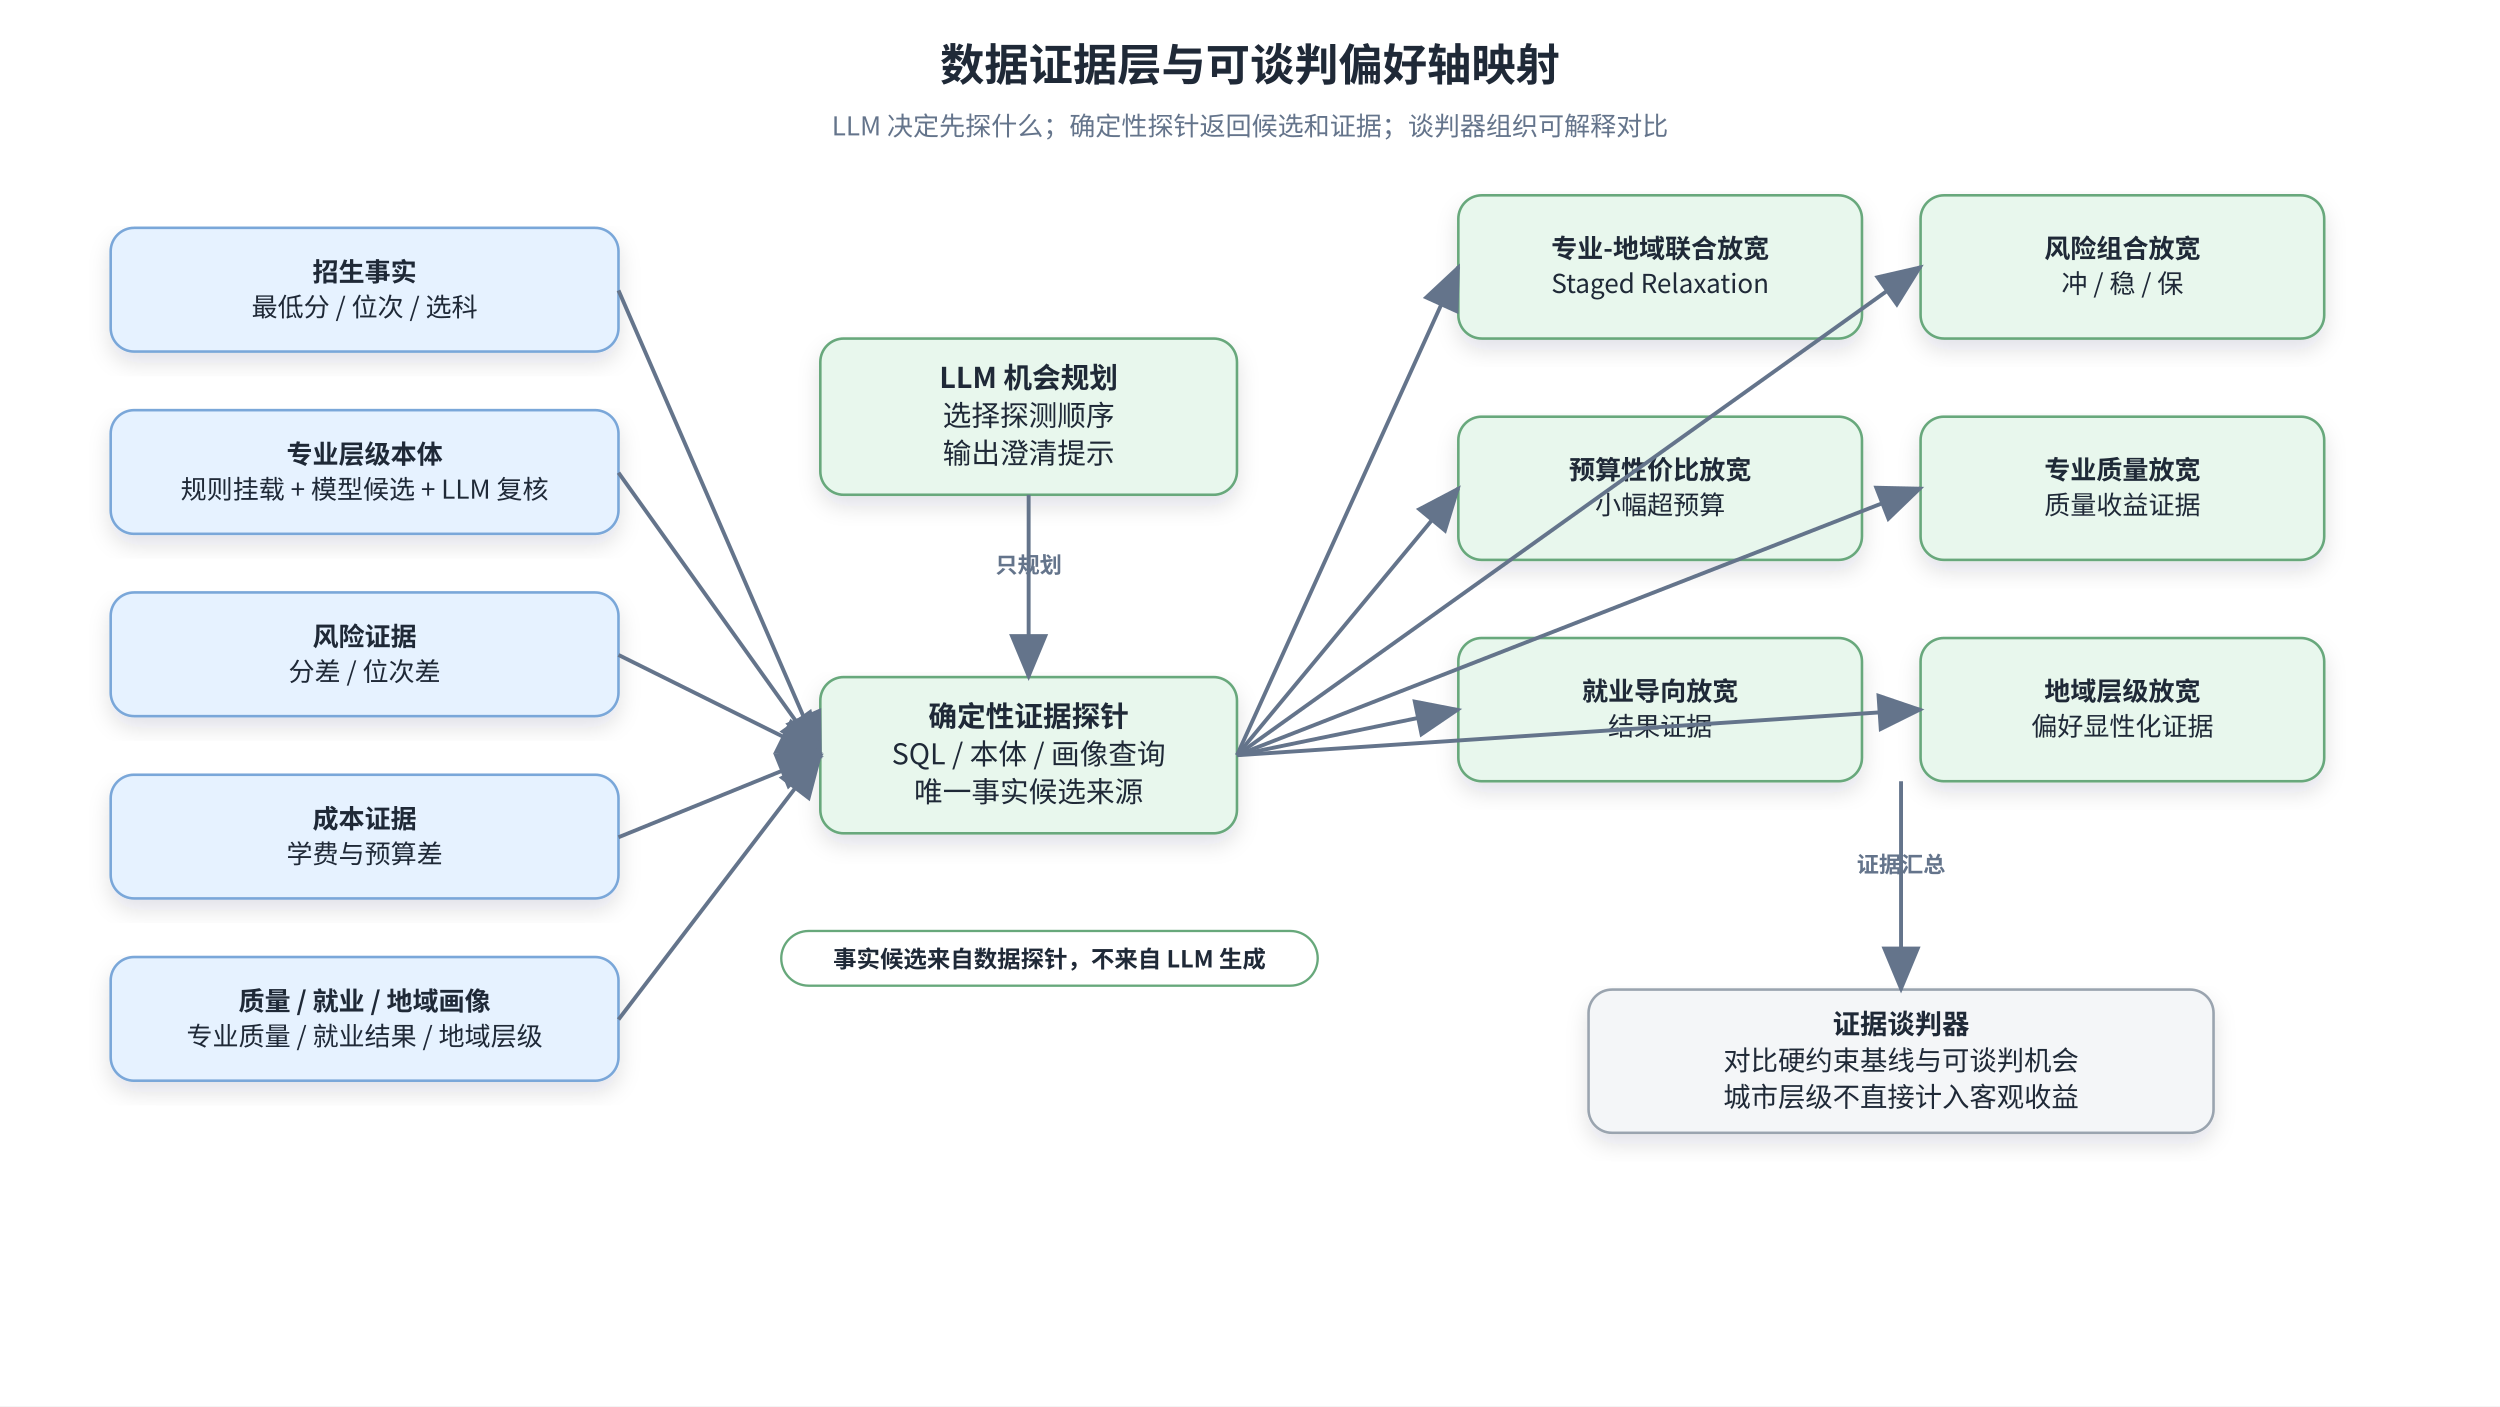
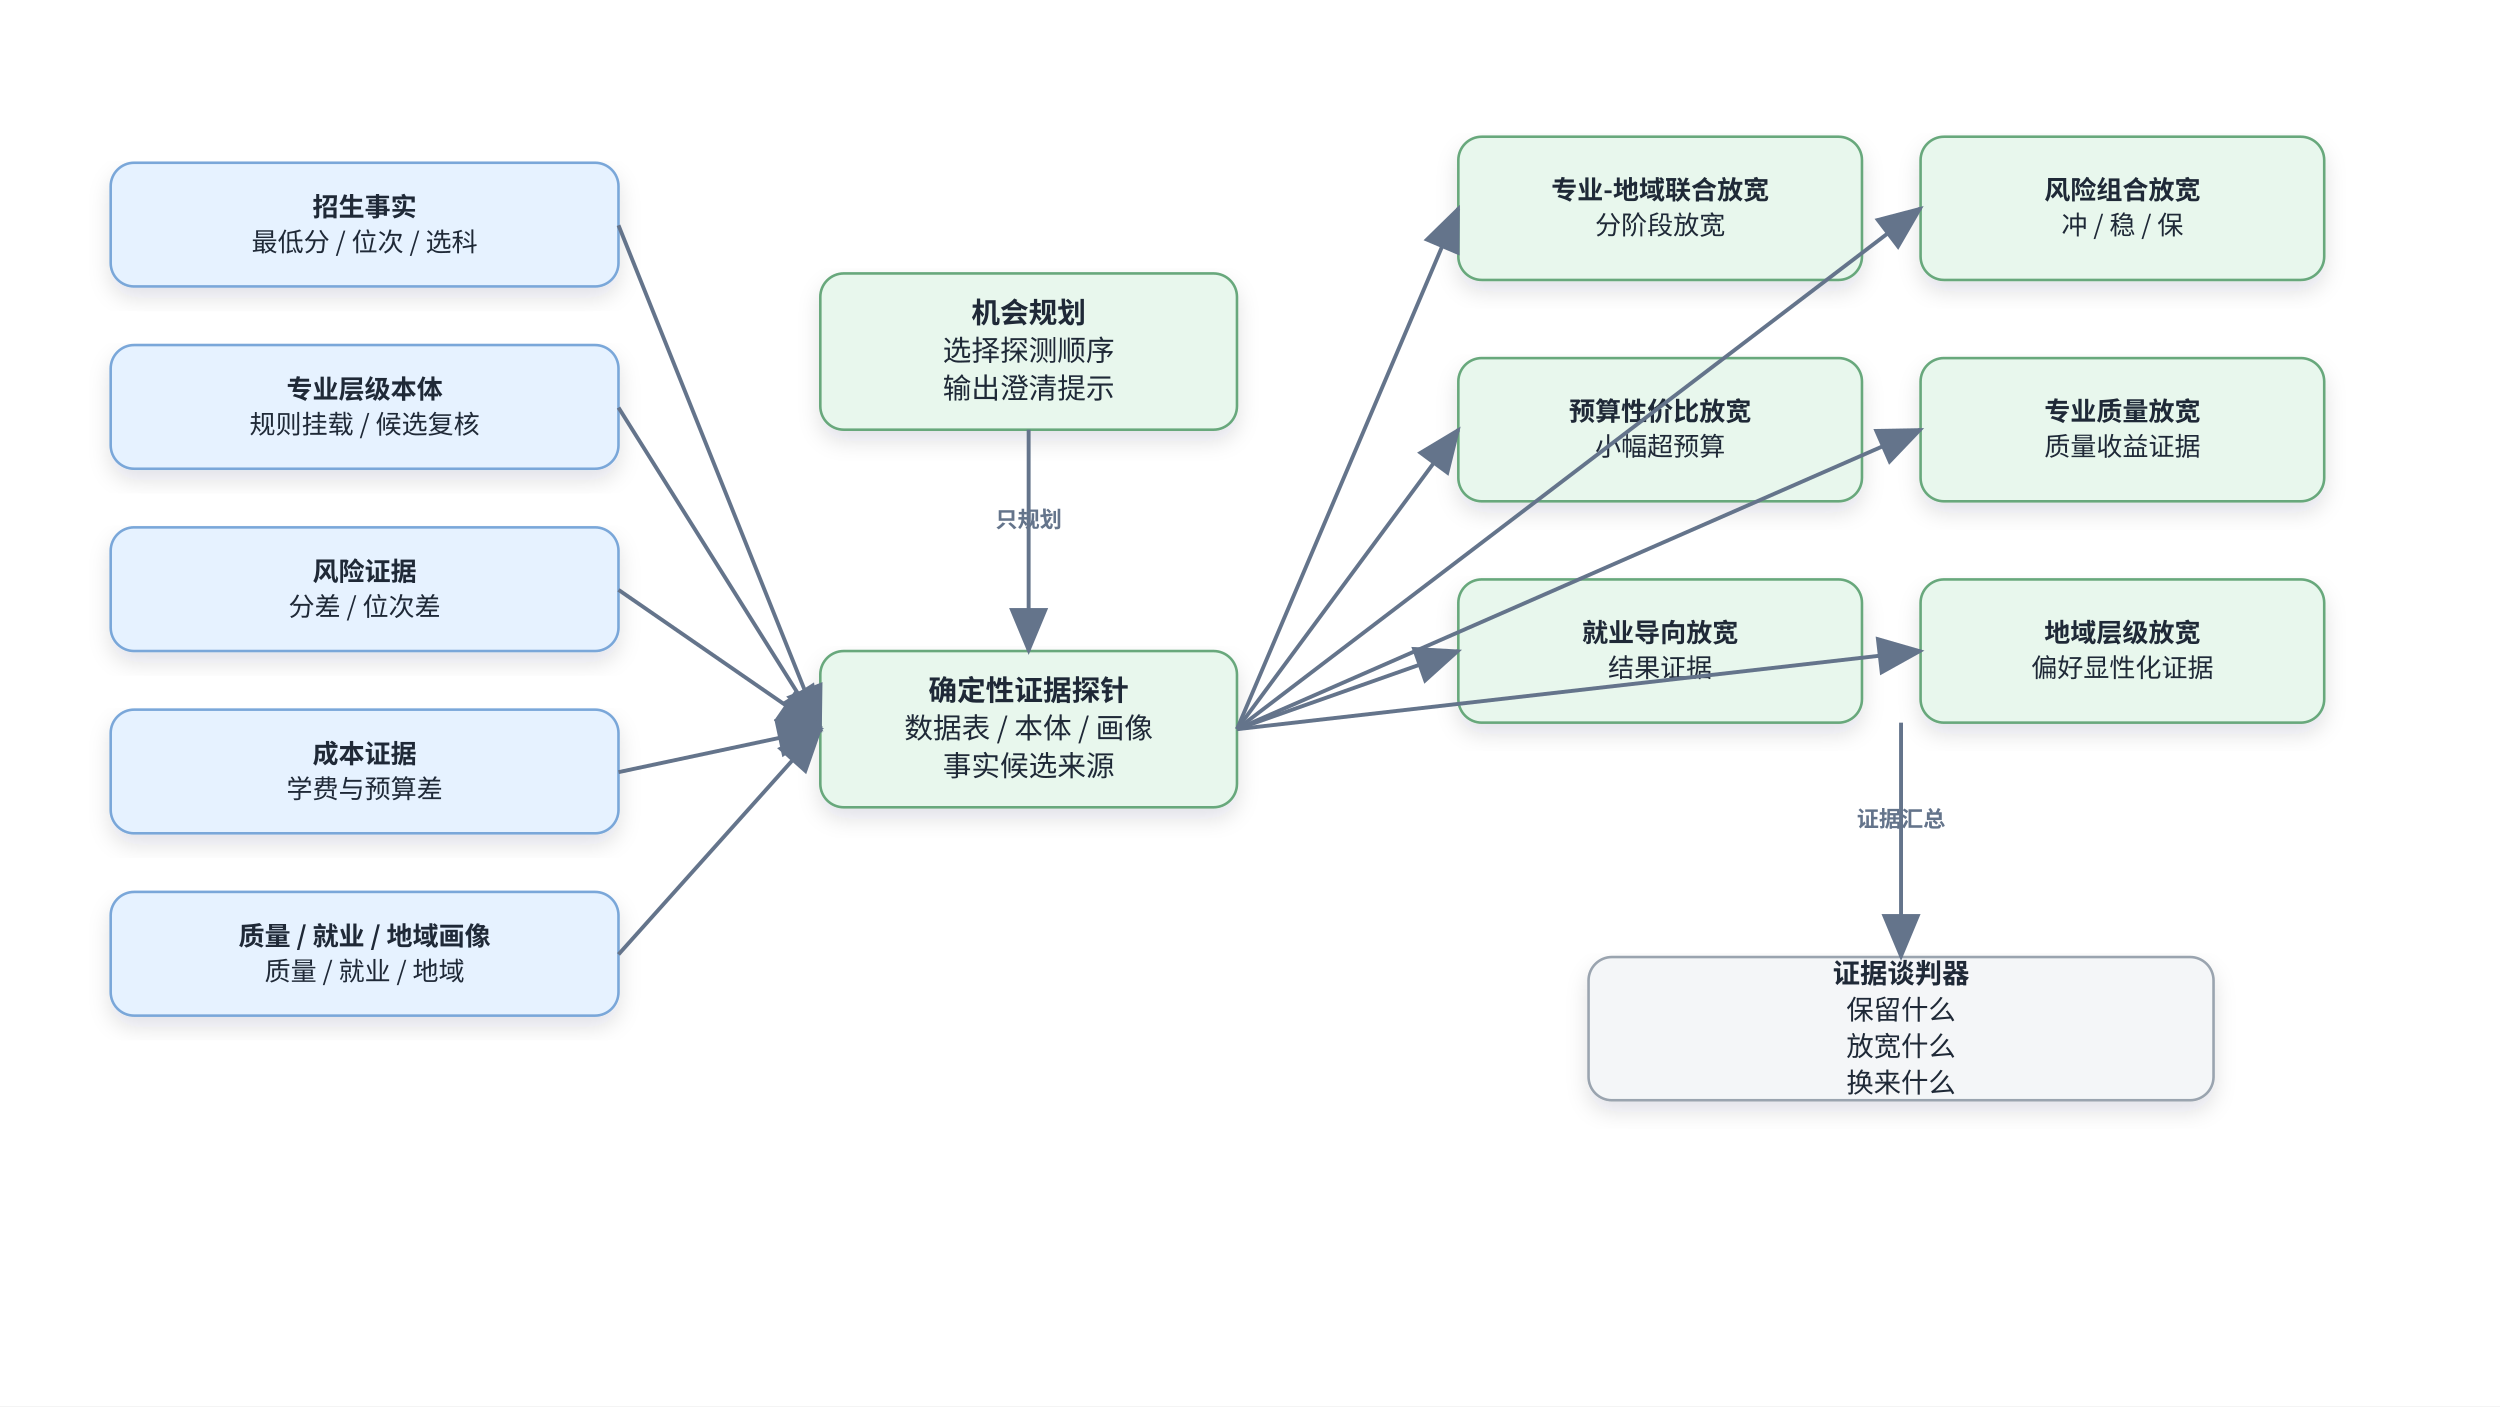
<svg xmlns="http://www.w3.org/2000/svg" width="1920" height="1080" viewBox="0 0 1920 1080">
  <rect width="100%" height="100%" fill="#ffffff" />
  <defs>
    <marker id="arrow" markerWidth="14" markerHeight="14" refX="11" refY="5" orient="auto" markerUnits="strokeWidth">
      <path d="M0,0 L12,5 L0,10 Z" fill="#64748b" />
    </marker>
    <filter id="shadow" x="-10%" y="-10%" width="120%" height="130%">
      <feDropShadow dx="0" dy="8" stdDeviation="8" flood-color="#0f172a" flood-opacity="0.12" />
    </filter>
  </defs>
  <style>
  text {
    font-family: Microsoft YaHei, Noto Sans CJK SC, SimHei, Arial, sans-serif;
    dominant-baseline: alphabetic;
  }
  .card {
    filter: url(#shadow);
  }
</style>
-   <text x="960" y="62" text-anchor="middle" font-size="34" font-weight="800" fill="#1f2937">数据证据层与可谈判偏好轴映射</text>
-   <text x="960" y="104" text-anchor="middle" font-size="20" font-weight="500" fill="#64748b">LLM 决定先探什么；确定性探针返回候选和证据；谈判器组织可解释对比</text>
-   <rect class="card" x="85" y="175" width="390" height="95" rx="18" fill="#e6f2ff" stroke="#7aa7d9" stroke-width="2" />
-   <text x="280.0" y="216" text-anchor="middle" font-size="20" font-weight="600" fill="#1f2937">招生事实</text>
-   <text x="280.0" y="243" text-anchor="middle" font-size="20" font-weight="500" fill="#1f2937">最低分 / 位次 / 选科</text>
-   <rect class="card" x="85" y="315" width="390" height="95" rx="18" fill="#e6f2ff" stroke="#7aa7d9" stroke-width="2" />
-   <text x="280.0" y="356" text-anchor="middle" font-size="20" font-weight="600" fill="#1f2937">专业层级本体</text>
-   <text x="280.0" y="383" text-anchor="middle" font-size="20" font-weight="500" fill="#1f2937">规则挂载 + 模型候选 + LLM 复核</text>
-   <rect class="card" x="85" y="455" width="390" height="95" rx="18" fill="#e6f2ff" stroke="#7aa7d9" stroke-width="2" />
-   <text x="280.0" y="496" text-anchor="middle" font-size="20" font-weight="600" fill="#1f2937">风险证据</text>
-   <text x="280.0" y="523" text-anchor="middle" font-size="20" font-weight="500" fill="#1f2937">分差 / 位次差</text>
-   <rect class="card" x="85" y="595" width="390" height="95" rx="18" fill="#e6f2ff" stroke="#7aa7d9" stroke-width="2" />
-   <text x="280.0" y="636" text-anchor="middle" font-size="20" font-weight="600" fill="#1f2937">成本证据</text>
-   <text x="280.0" y="663" text-anchor="middle" font-size="20" font-weight="500" fill="#1f2937">学费与预算差</text>
-   <rect class="card" x="85" y="735" width="390" height="95" rx="18" fill="#e6f2ff" stroke="#7aa7d9" stroke-width="2" />
-   <text x="280.0" y="776" text-anchor="middle" font-size="20" font-weight="600" fill="#1f2937">质量 / 就业 / 地域画像</text>
-   <text x="280.0" y="803" text-anchor="middle" font-size="20" font-weight="500" fill="#1f2937">专业质量 / 就业结果 / 地域层级</text>
-   <rect class="card" x="630" y="260" width="320" height="120" rx="18" fill="#e8f7ed" stroke="#67a87b" stroke-width="2" />
-   <text x="790.0" y="298" text-anchor="middle" font-size="22" font-weight="600" fill="#1f2937">LLM 机会规划</text>
-   <text x="790.0" y="327" text-anchor="middle" font-size="22" font-weight="500" fill="#1f2937">选择探测顺序</text>
-   <text x="790.0" y="356" text-anchor="middle" font-size="22" font-weight="500" fill="#1f2937">输出澄清提示</text>
-   <rect class="card" x="630" y="520" width="320" height="120" rx="18" fill="#e8f7ed" stroke="#67a87b" stroke-width="2" />
-   <text x="790.0" y="558" text-anchor="middle" font-size="22" font-weight="600" fill="#1f2937">确定性证据探针</text>
-   <text x="790.0" y="587" text-anchor="middle" font-size="22" font-weight="500" fill="#1f2937">SQL / 本体 / 画像查询</text>
-   <text x="790.0" y="616" text-anchor="middle" font-size="22" font-weight="500" fill="#1f2937">唯一事实候选来源</text>
-   <rect class="card" x="1120" y="150" width="310" height="110" rx="18" fill="#e8f7ed" stroke="#67a87b" stroke-width="2" />
-   <text x="1275.0" y="198" text-anchor="middle" font-size="20" font-weight="600" fill="#1f2937">专业-地域联合放宽</text>
-   <text x="1275.0" y="225" text-anchor="middle" font-size="20" font-weight="500" fill="#1f2937">Staged Relaxation</text>
-   <rect class="card" x="1475" y="150" width="310" height="110" rx="18" fill="#e8f7ed" stroke="#67a87b" stroke-width="2" />
-   <text x="1630.0" y="198" text-anchor="middle" font-size="20" font-weight="600" fill="#1f2937">风险组合放宽</text>
-   <text x="1630.0" y="225" text-anchor="middle" font-size="20" font-weight="500" fill="#1f2937">冲 / 稳 / 保</text>
-   <rect class="card" x="1120" y="320" width="310" height="110" rx="18" fill="#e8f7ed" stroke="#67a87b" stroke-width="2" />
-   <text x="1275.0" y="368" text-anchor="middle" font-size="20" font-weight="600" fill="#1f2937">预算性价比放宽</text>
-   <text x="1275.0" y="395" text-anchor="middle" font-size="20" font-weight="500" fill="#1f2937">小幅超预算</text>
-   <rect class="card" x="1475" y="320" width="310" height="110" rx="18" fill="#e8f7ed" stroke="#67a87b" stroke-width="2" />
-   <text x="1630.0" y="368" text-anchor="middle" font-size="20" font-weight="600" fill="#1f2937">专业质量放宽</text>
-   <text x="1630.0" y="395" text-anchor="middle" font-size="20" font-weight="500" fill="#1f2937">质量收益证据</text>
-   <rect class="card" x="1120" y="490" width="310" height="110" rx="18" fill="#e8f7ed" stroke="#67a87b" stroke-width="2" />
-   <text x="1275.0" y="538" text-anchor="middle" font-size="20" font-weight="600" fill="#1f2937">就业导向放宽</text>
-   <text x="1275.0" y="565" text-anchor="middle" font-size="20" font-weight="500" fill="#1f2937">结果证据</text>
-   <rect class="card" x="1475" y="490" width="310" height="110" rx="18" fill="#e8f7ed" stroke="#67a87b" stroke-width="2" />
-   <text x="1630.0" y="538" text-anchor="middle" font-size="20" font-weight="600" fill="#1f2937">地域层级放宽</text>
-   <text x="1630.0" y="565" text-anchor="middle" font-size="20" font-weight="500" fill="#1f2937">偏好显性化证据</text>
-   <rect class="card" x="1220" y="760" width="480" height="110" rx="18" fill="#f4f6f8" stroke="#9aa4af" stroke-width="2" />
-   <text x="1460.0" y="794" text-anchor="middle" font-size="21" font-weight="600" fill="#1f2937">证据谈判器</text>
-   <text x="1460.0" y="822" text-anchor="middle" font-size="21" font-weight="500" fill="#1f2937">对比硬约束基线与可谈判机会</text>
-   <text x="1460.0" y="850" text-anchor="middle" font-size="21" font-weight="500" fill="#1f2937">城市层级不直接计入客观收益</text>
-   <path d="M475,223 L630,580" fill="none" stroke="#64748b" stroke-width="3" marker-end="url(#arrow)" />
-   <path d="M475,363 L630,580" fill="none" stroke="#64748b" stroke-width="3" marker-end="url(#arrow)" />
-   <path d="M475,503 L630,580" fill="none" stroke="#64748b" stroke-width="3" marker-end="url(#arrow)" />
-   <path d="M475,643 L630,580" fill="none" stroke="#64748b" stroke-width="3" marker-end="url(#arrow)" />
-   <path d="M475,783 L630,580" fill="none" stroke="#64748b" stroke-width="3" marker-end="url(#arrow)" />
-   <path d="M790,380 L790,520" fill="none" stroke="#64748b" stroke-width="3" marker-end="url(#arrow)" />
-   <text x="790.0" y="440.0" text-anchor="middle" font-size="17" font-weight="600" fill="#64748b">只规划</text>
-   <path d="M950,580 L1120,205" fill="none" stroke="#64748b" stroke-width="3" marker-end="url(#arrow)" />
-   <path d="M950,580 L1475,205" fill="none" stroke="#64748b" stroke-width="3" marker-end="url(#arrow)" />
-   <path d="M950,580 L1120,375" fill="none" stroke="#64748b" stroke-width="3" marker-end="url(#arrow)" />
-   <path d="M950,580 L1475,375" fill="none" stroke="#64748b" stroke-width="3" marker-end="url(#arrow)" />
-   <path d="M950,580 L1120,545" fill="none" stroke="#64748b" stroke-width="3" marker-end="url(#arrow)" />
-   <path d="M950,580 L1475,545" fill="none" stroke="#64748b" stroke-width="3" marker-end="url(#arrow)" />
-   <path d="M1460,600 L1460,760" fill="none" stroke="#64748b" stroke-width="3" marker-end="url(#arrow)" />
-   <text x="1460.0" y="670.0" text-anchor="middle" font-size="17" font-weight="600" fill="#64748b">证据汇总</text>
-   <rect x="600" y="715" width="412" height="42" rx="21" fill="#ffffff" stroke="#67a87b" stroke-width="1.8" />
-   <text x="806.0" y="743" text-anchor="middle" font-size="18" font-weight="700" fill="#1f2937">事实候选来自数据探针，不来自 LLM 生成</text>
+   <rect class="card" x="85" y="125" width="390" height="95" rx="18" fill="#e6f2ff" stroke="#7aa7d9" stroke-width="2" />
+   <text x="280.0" y="166" text-anchor="middle" font-size="20" font-weight="600" fill="#1f2937">招生事实</text>
+   <text x="280.0" y="193" text-anchor="middle" font-size="20" font-weight="500" fill="#1f2937">最低分 / 位次 / 选科</text>
+   <rect class="card" x="85" y="265" width="390" height="95" rx="18" fill="#e6f2ff" stroke="#7aa7d9" stroke-width="2" />
+   <text x="280.0" y="306" text-anchor="middle" font-size="20" font-weight="600" fill="#1f2937">专业层级本体</text>
+   <text x="280.0" y="333" text-anchor="middle" font-size="20" font-weight="500" fill="#1f2937">规则挂载 / 候选复核</text>
+   <rect class="card" x="85" y="405" width="390" height="95" rx="18" fill="#e6f2ff" stroke="#7aa7d9" stroke-width="2" />
+   <text x="280.0" y="446" text-anchor="middle" font-size="20" font-weight="600" fill="#1f2937">风险证据</text>
+   <text x="280.0" y="473" text-anchor="middle" font-size="20" font-weight="500" fill="#1f2937">分差 / 位次差</text>
+   <rect class="card" x="85" y="545" width="390" height="95" rx="18" fill="#e6f2ff" stroke="#7aa7d9" stroke-width="2" />
+   <text x="280.0" y="586" text-anchor="middle" font-size="20" font-weight="600" fill="#1f2937">成本证据</text>
+   <text x="280.0" y="613" text-anchor="middle" font-size="20" font-weight="500" fill="#1f2937">学费与预算差</text>
+   <rect class="card" x="85" y="685" width="390" height="95" rx="18" fill="#e6f2ff" stroke="#7aa7d9" stroke-width="2" />
+   <text x="280.0" y="726" text-anchor="middle" font-size="20" font-weight="600" fill="#1f2937">质量 / 就业 / 地域画像</text>
+   <text x="280.0" y="753" text-anchor="middle" font-size="20" font-weight="500" fill="#1f2937">质量 / 就业 / 地域</text>
+   <rect class="card" x="630" y="210" width="320" height="120" rx="18" fill="#e8f7ed" stroke="#67a87b" stroke-width="2" />
+   <text x="790.0" y="248" text-anchor="middle" font-size="22" font-weight="600" fill="#1f2937">机会规划</text>
+   <text x="790.0" y="277" text-anchor="middle" font-size="22" font-weight="500" fill="#1f2937">选择探测顺序</text>
+   <text x="790.0" y="306" text-anchor="middle" font-size="22" font-weight="500" fill="#1f2937">输出澄清提示</text>
+   <rect class="card" x="630" y="500" width="320" height="120" rx="18" fill="#e8f7ed" stroke="#67a87b" stroke-width="2" />
+   <text x="790.0" y="538" text-anchor="middle" font-size="22" font-weight="600" fill="#1f2937">确定性证据探针</text>
+   <text x="790.0" y="567" text-anchor="middle" font-size="22" font-weight="500" fill="#1f2937">数据表 / 本体 / 画像</text>
+   <text x="790.0" y="596" text-anchor="middle" font-size="22" font-weight="500" fill="#1f2937">事实候选来源</text>
+   <rect class="card" x="1120" y="105" width="310" height="110" rx="18" fill="#e8f7ed" stroke="#67a87b" stroke-width="2" />
+   <text x="1275.0" y="153" text-anchor="middle" font-size="20" font-weight="600" fill="#1f2937">专业-地域联合放宽</text>
+   <text x="1275.0" y="180" text-anchor="middle" font-size="20" font-weight="500" fill="#1f2937">分阶段放宽</text>
+   <rect class="card" x="1475" y="105" width="310" height="110" rx="18" fill="#e8f7ed" stroke="#67a87b" stroke-width="2" />
+   <text x="1630.0" y="153" text-anchor="middle" font-size="20" font-weight="600" fill="#1f2937">风险组合放宽</text>
+   <text x="1630.0" y="180" text-anchor="middle" font-size="20" font-weight="500" fill="#1f2937">冲 / 稳 / 保</text>
+   <rect class="card" x="1120" y="275" width="310" height="110" rx="18" fill="#e8f7ed" stroke="#67a87b" stroke-width="2" />
+   <text x="1275.0" y="323" text-anchor="middle" font-size="20" font-weight="600" fill="#1f2937">预算性价比放宽</text>
+   <text x="1275.0" y="350" text-anchor="middle" font-size="20" font-weight="500" fill="#1f2937">小幅超预算</text>
+   <rect class="card" x="1475" y="275" width="310" height="110" rx="18" fill="#e8f7ed" stroke="#67a87b" stroke-width="2" />
+   <text x="1630.0" y="323" text-anchor="middle" font-size="20" font-weight="600" fill="#1f2937">专业质量放宽</text>
+   <text x="1630.0" y="350" text-anchor="middle" font-size="20" font-weight="500" fill="#1f2937">质量收益证据</text>
+   <rect class="card" x="1120" y="445" width="310" height="110" rx="18" fill="#e8f7ed" stroke="#67a87b" stroke-width="2" />
+   <text x="1275.0" y="493" text-anchor="middle" font-size="20" font-weight="600" fill="#1f2937">就业导向放宽</text>
+   <text x="1275.0" y="520" text-anchor="middle" font-size="20" font-weight="500" fill="#1f2937">结果证据</text>
+   <rect class="card" x="1475" y="445" width="310" height="110" rx="18" fill="#e8f7ed" stroke="#67a87b" stroke-width="2" />
+   <text x="1630.0" y="493" text-anchor="middle" font-size="20" font-weight="600" fill="#1f2937">地域层级放宽</text>
+   <text x="1630.0" y="520" text-anchor="middle" font-size="20" font-weight="500" fill="#1f2937">偏好显性化证据</text>
+   <rect class="card" x="1220" y="735" width="480" height="110" rx="18" fill="#f4f6f8" stroke="#9aa4af" stroke-width="2" />
+   <text x="1460.0" y="755" text-anchor="middle" font-size="21" font-weight="600" fill="#1f2937">证据谈判器</text>
+   <text x="1460.0" y="783" text-anchor="middle" font-size="21" font-weight="500" fill="#1f2937">保留什么</text>
+   <text x="1460.0" y="811" text-anchor="middle" font-size="21" font-weight="500" fill="#1f2937">放宽什么</text>
+   <text x="1460.0" y="839" text-anchor="middle" font-size="21" font-weight="500" fill="#1f2937">换来什么</text>
+   <path d="M475,173 L630,560" fill="none" stroke="#64748b" stroke-width="3" marker-end="url(#arrow)" />
+   <path d="M475,313 L630,560" fill="none" stroke="#64748b" stroke-width="3" marker-end="url(#arrow)" />
+   <path d="M475,453 L630,560" fill="none" stroke="#64748b" stroke-width="3" marker-end="url(#arrow)" />
+   <path d="M475,593 L630,560" fill="none" stroke="#64748b" stroke-width="3" marker-end="url(#arrow)" />
+   <path d="M475,733 L630,560" fill="none" stroke="#64748b" stroke-width="3" marker-end="url(#arrow)" />
+   <path d="M790,330 L790,500" fill="none" stroke="#64748b" stroke-width="3" marker-end="url(#arrow)" />
+   <text x="790.0" y="405.0" text-anchor="middle" font-size="17" font-weight="600" fill="#64748b">只规划</text>
+   <path d="M950,560 L1120,160" fill="none" stroke="#64748b" stroke-width="3" marker-end="url(#arrow)" />
+   <path d="M950,560 L1475,160" fill="none" stroke="#64748b" stroke-width="3" marker-end="url(#arrow)" />
+   <path d="M950,560 L1120,330" fill="none" stroke="#64748b" stroke-width="3" marker-end="url(#arrow)" />
+   <path d="M950,560 L1475,330" fill="none" stroke="#64748b" stroke-width="3" marker-end="url(#arrow)" />
+   <path d="M950,560 L1120,500" fill="none" stroke="#64748b" stroke-width="3" marker-end="url(#arrow)" />
+   <path d="M950,560 L1475,500" fill="none" stroke="#64748b" stroke-width="3" marker-end="url(#arrow)" />
+   <path d="M1460,555 L1460,735" fill="none" stroke="#64748b" stroke-width="3" marker-end="url(#arrow)" />
+   <text x="1460.0" y="635.0" text-anchor="middle" font-size="17" font-weight="600" fill="#64748b">证据汇总</text>
</svg>
